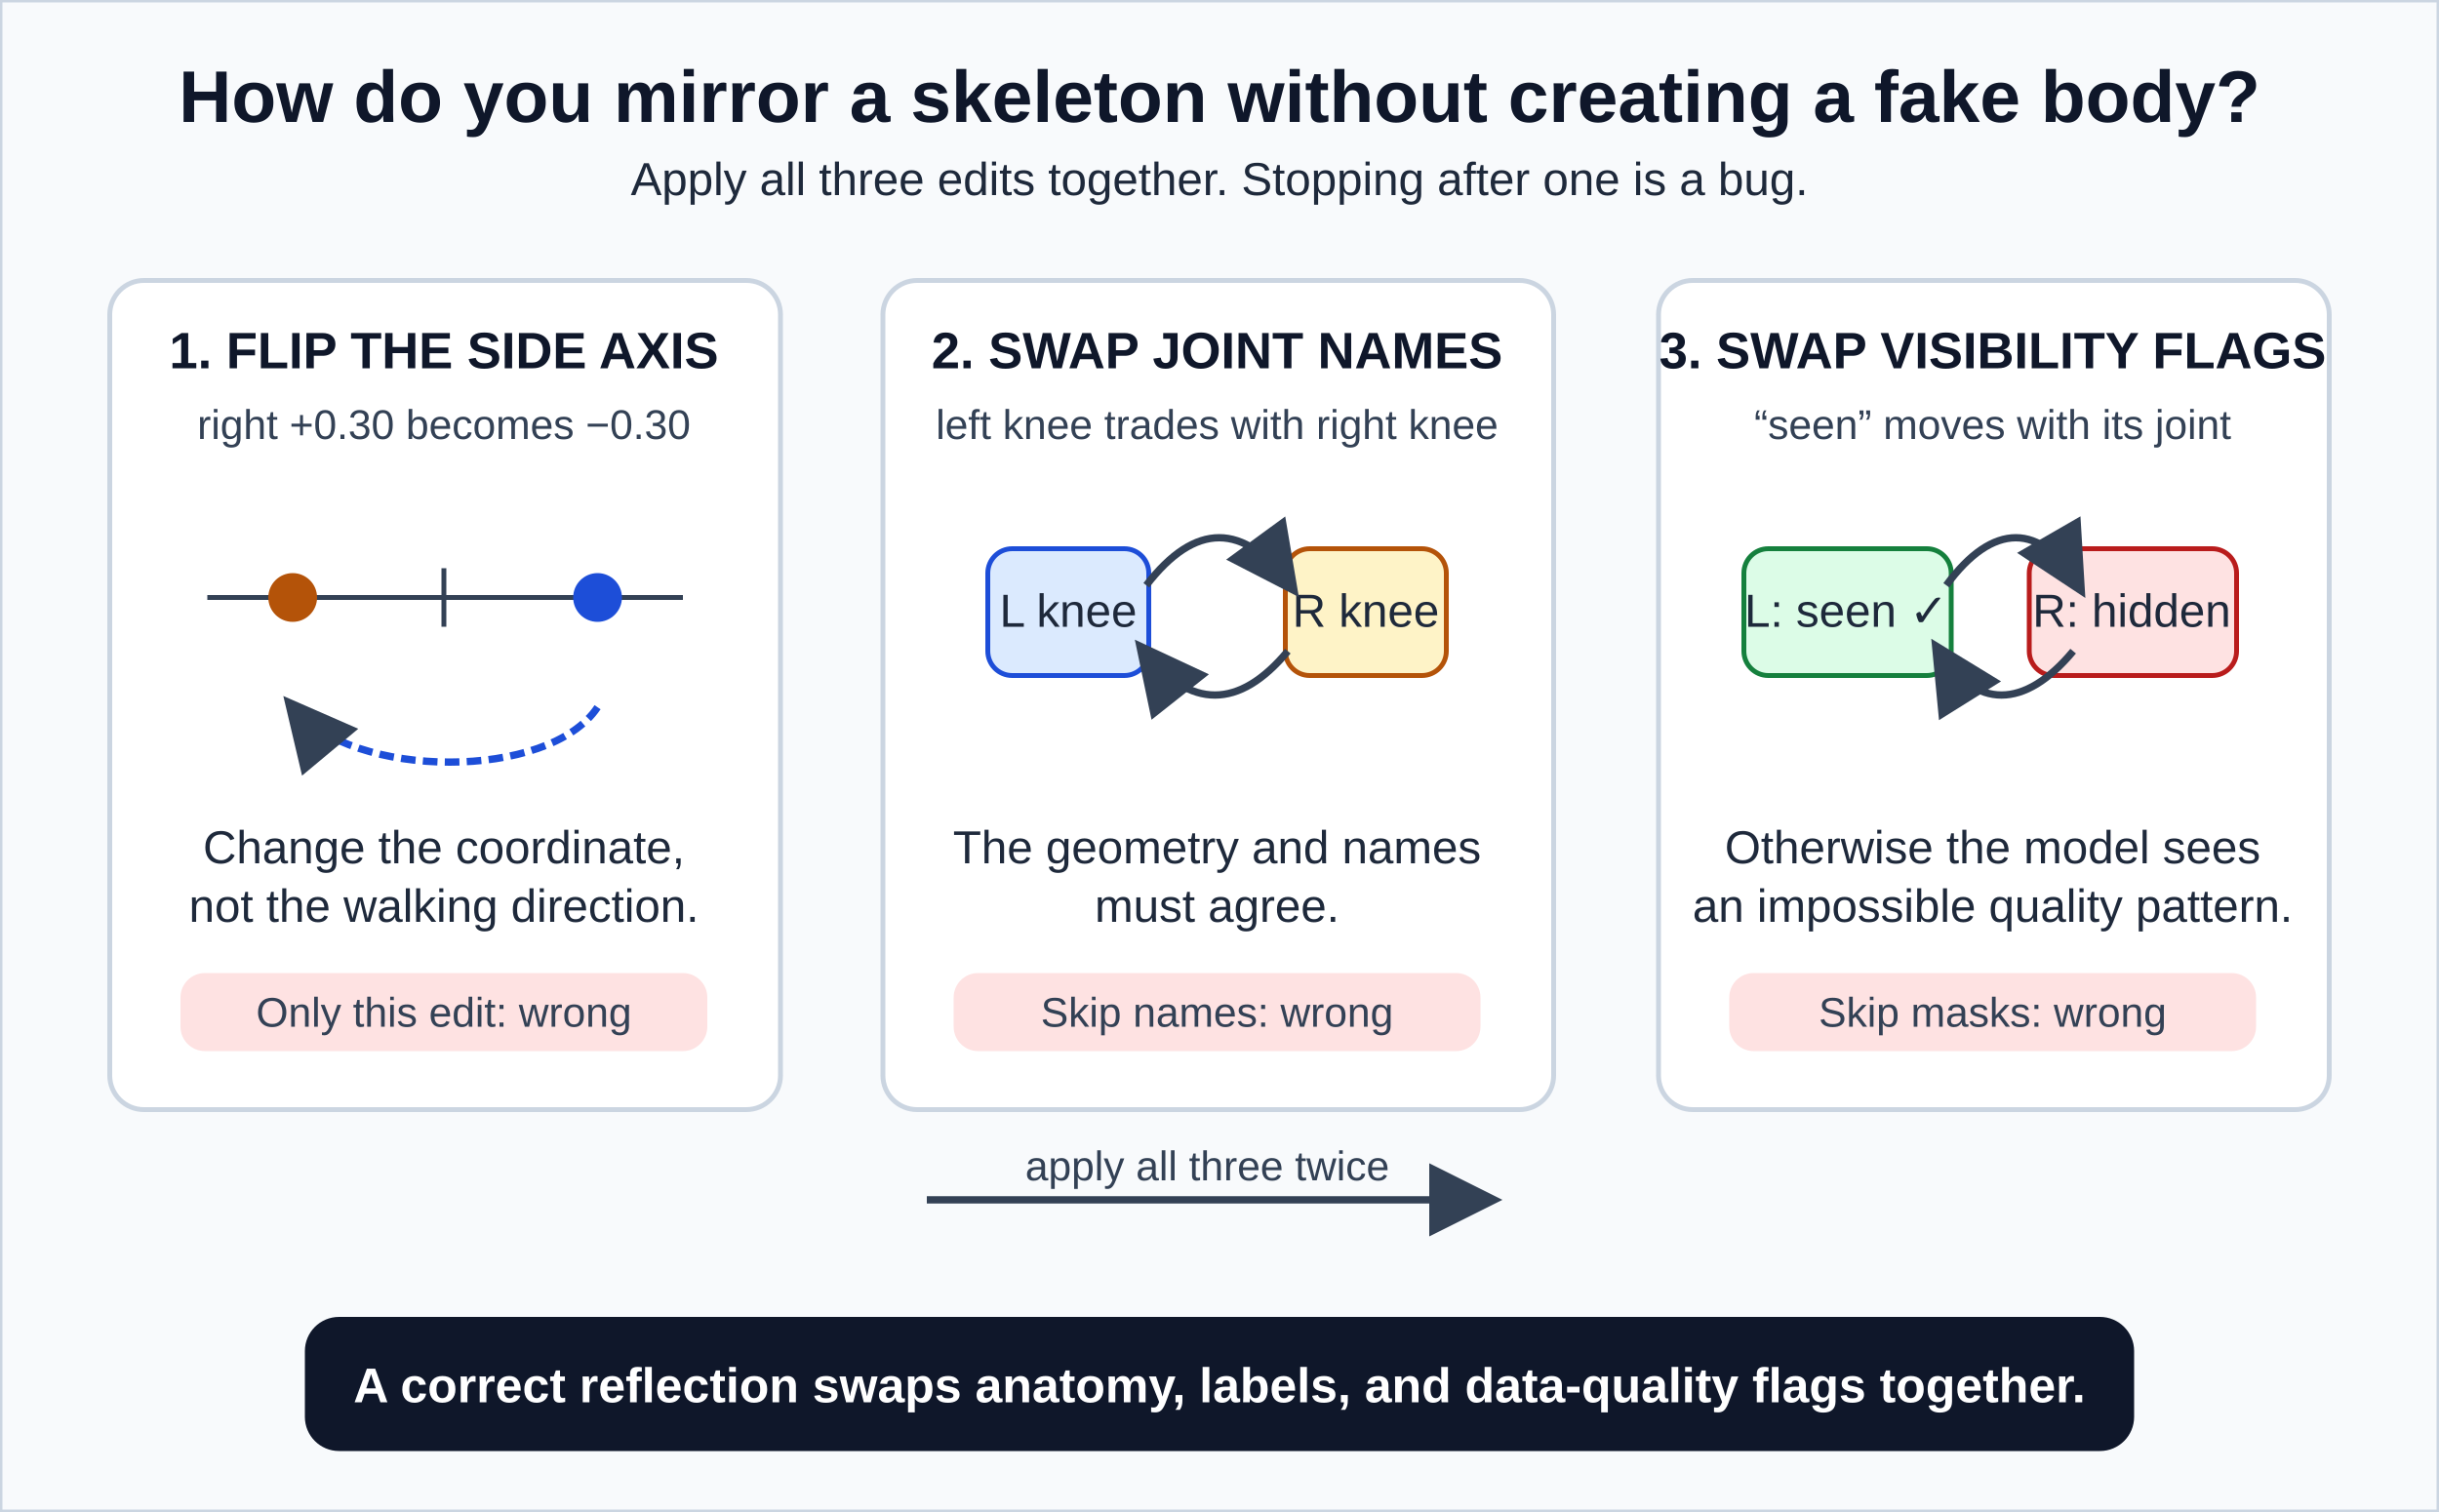
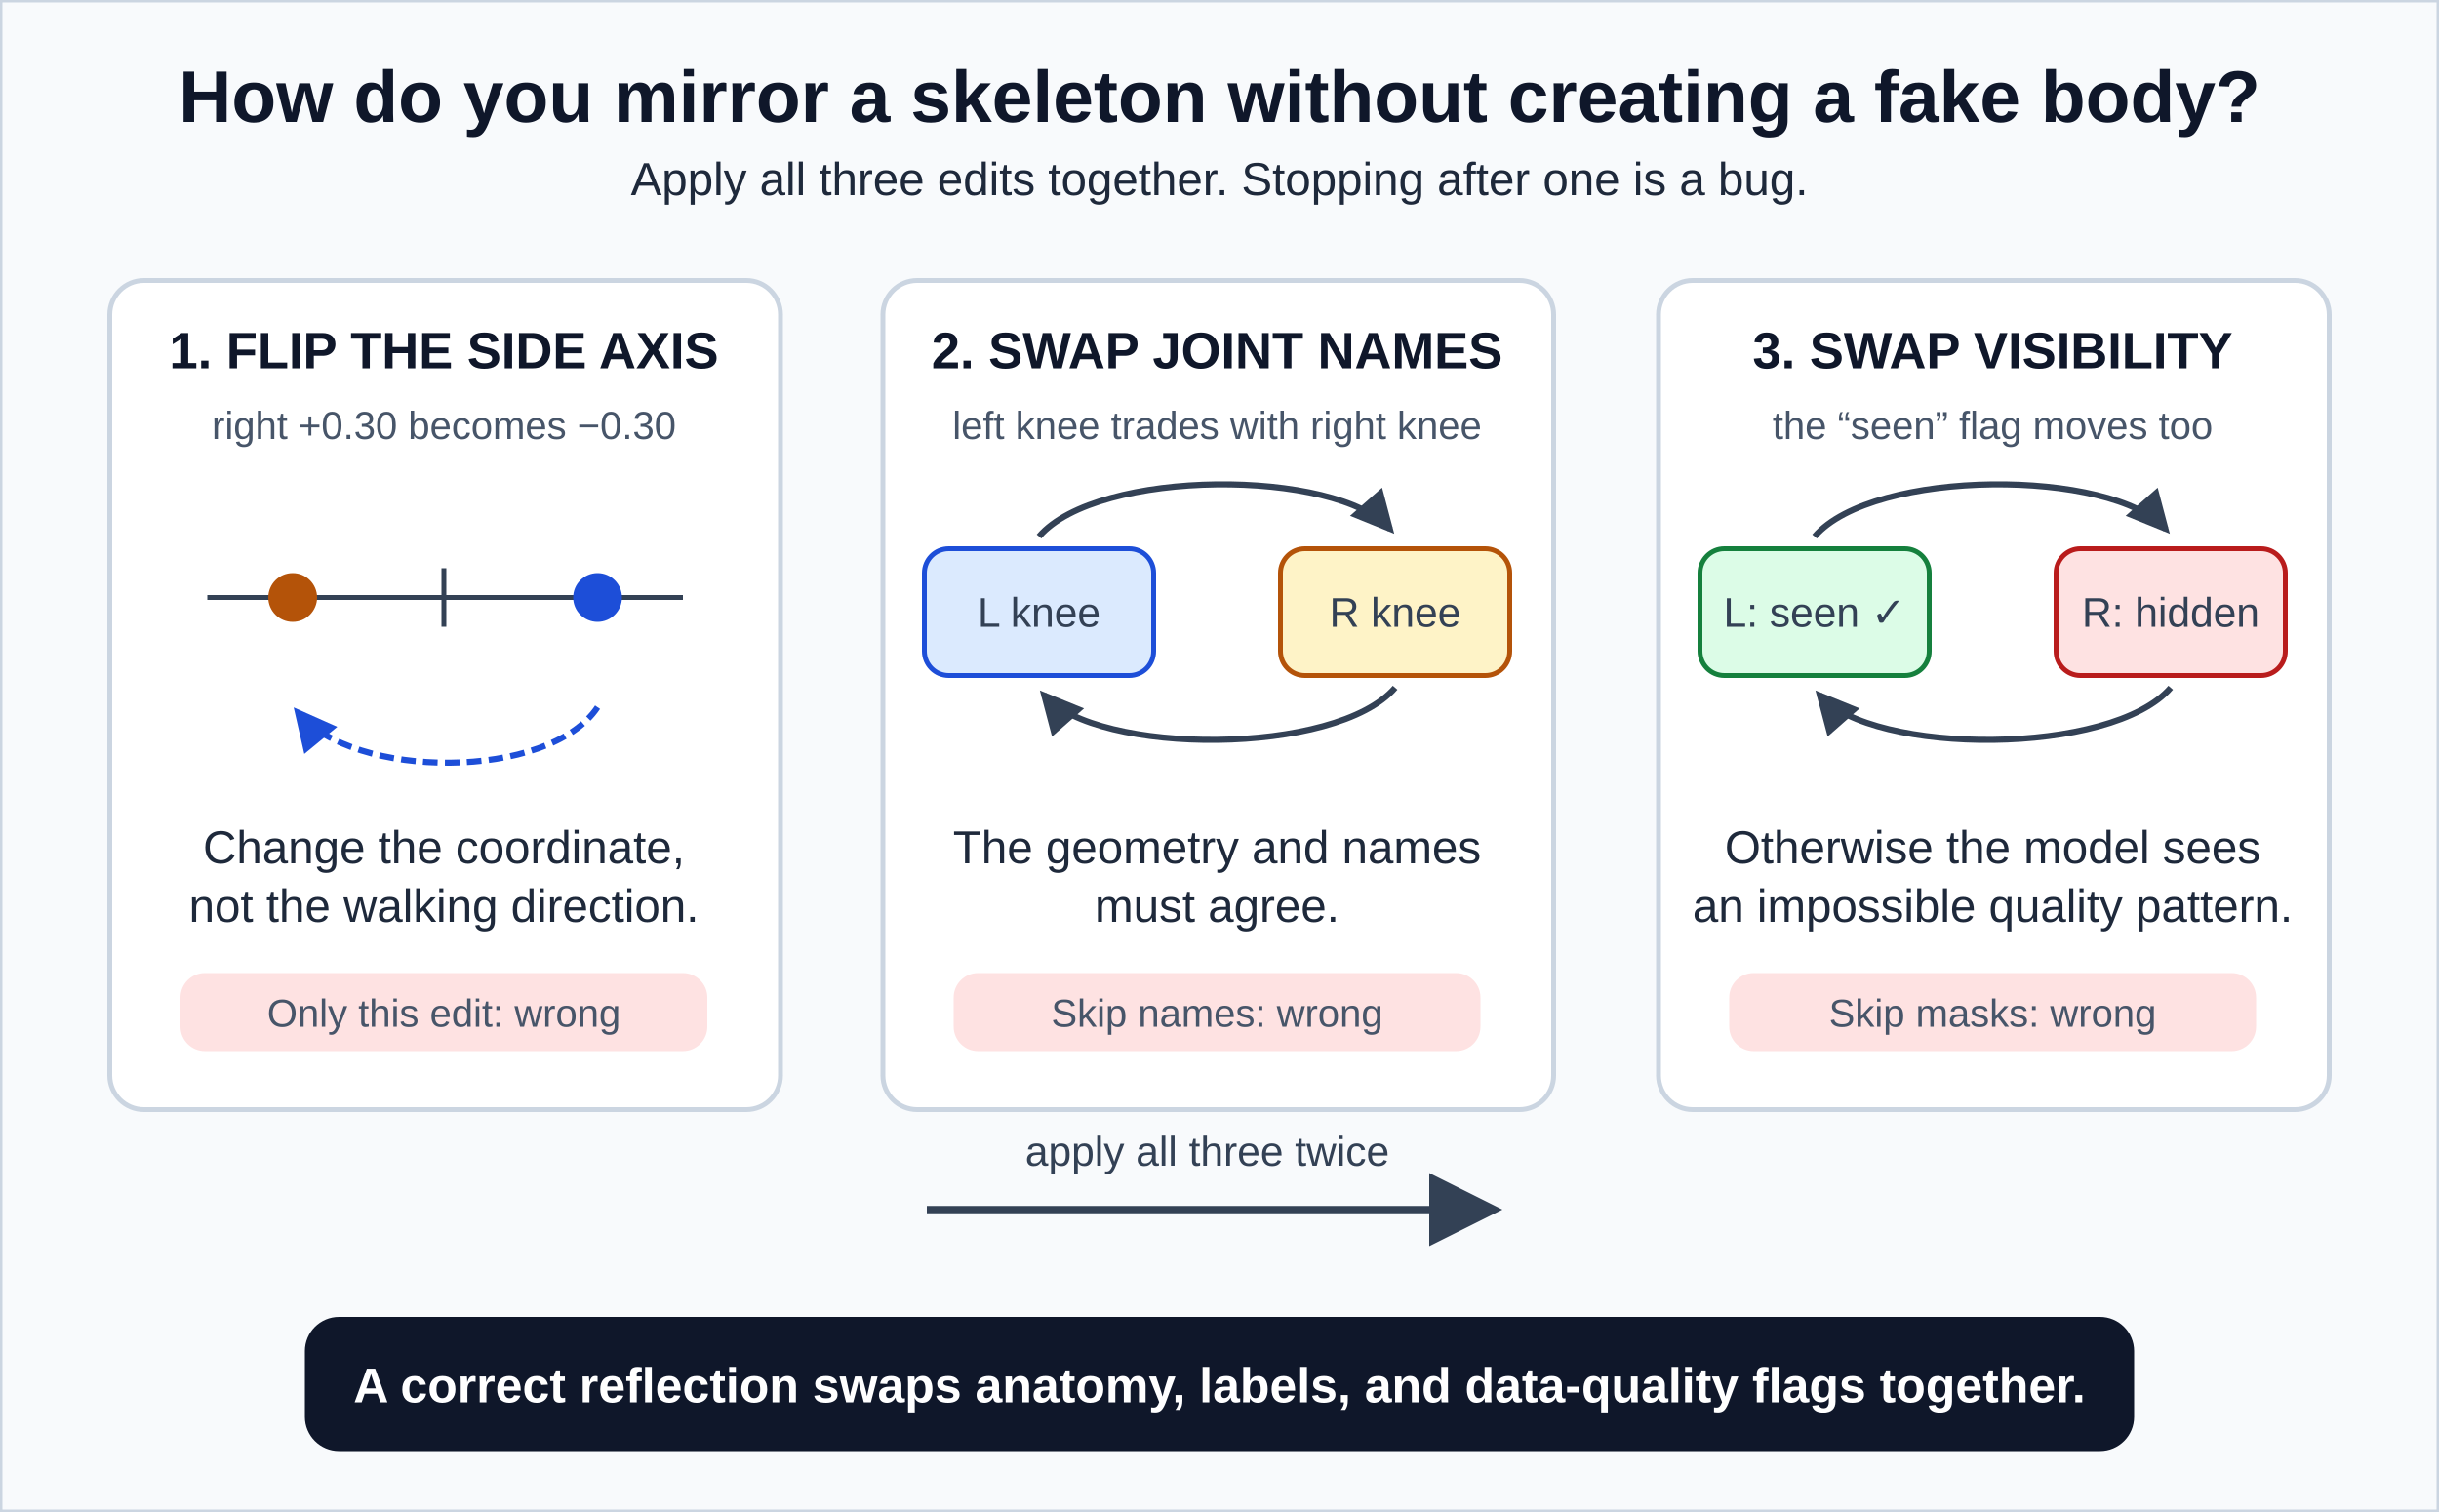
<svg xmlns="http://www.w3.org/2000/svg" width="1000" height="620" viewBox="0 0 1000 620" role="img" aria-labelledby="title desc">
  <defs>
-     <style>.t{font:700 30px Arial,sans-serif;fill:#0f172a}.h{font:700 21px Arial,sans-serif;fill:#0f172a}.b{font:400 19px Arial,sans-serif;fill:#1e293b}.s{font:400 17px Arial,sans-serif;fill:#334155}.w{font:700 20px Arial,sans-serif;fill:#fff}</style>
+     <style>.t{font:700 30px Arial,sans-serif;fill:#0f172a}.h{font:700 21px Arial,sans-serif;fill:#0f172a}.b{font:400 19px Arial,sans-serif;fill:#1e293b}.s{font:400 17px Arial,sans-serif;fill:#334155}.m{font:400 16px Arial,sans-serif;fill:#475569}.w{font:700 20px Arial,sans-serif;fill:#fff}</style>
    <marker id="a" markerWidth="10" markerHeight="10" refX="8" refY="5" orient="auto">
      <path d="M0 0 L10 5 L0 10 Z" fill="#334155" />
+     </marker>
+     <marker id="sw" markerWidth="7" markerHeight="7" refX="6" refY="3.5" orient="auto">
+       <path d="M0 0 L7 3.5 L0 7 Z" fill="#334155" />
+     </marker>
+     <marker id="ab" markerWidth="7" markerHeight="7" refX="6" refY="3.5" orient="auto">
+       <path d="M0 0 L7 3.5 L0 7 Z" fill="#1d4ed8" />
    </marker>
  </defs>
  <rect width="1000" height="620" fill="#f8fafc" />
  <rect x=".5" y=".5" width="999" height="619" fill="none" stroke="#cbd5e1" />
  <text x="500" y="50" text-anchor="middle" class="t">How do you mirror a skeleton without creating a fake body?</text>
  <text x="500" y="80" text-anchor="middle" class="b">Apply all three edits together. Stopping after one is a bug.</text>
  <g>
    <rect x="45" y="115" width="275" height="340" rx="14" fill="#fff" stroke="#cbd5e1" stroke-width="2" />
    <text x="182" y="151" text-anchor="middle" class="h">1. FLIP THE SIDE AXIS</text>
-     <text x="182" y="180" text-anchor="middle" class="s">right +0.30 becomes −0.30</text>
+     <text x="182" y="180" text-anchor="middle" class="m">right +0.30 becomes −0.30</text>
    <path d="M85 245 H280" stroke="#334155" stroke-width="2" />
    <path d="M182 233 V257" stroke="#334155" stroke-width="2" />
    <circle cx="245" cy="245" r="10" fill="#1d4ed8" />
-     <path d="M245 290 C225 320 145 320 120 290" fill="none" stroke="#1d4ed8" stroke-width="3" stroke-dasharray="6 3" marker-end="url(#a)" />
    <circle cx="120" cy="245" r="10" fill="#b45309" />
+     <path d="M245 290 C225 320 145 320 122 292" fill="none" stroke="#1d4ed8" stroke-width="2.5" stroke-dasharray="6 3" marker-end="url(#ab)" />
    <text x="182" y="354" text-anchor="middle" class="b">Change the coordinate,</text>
    <text x="182" y="378" text-anchor="middle" class="b">not the walking direction.</text>
    <rect x="74" y="399" width="216" height="32" rx="10" fill="#fee2e2" />
-     <text x="182" y="421" text-anchor="middle" class="s">Only this edit: wrong</text>
+     <text x="182" y="421" text-anchor="middle" class="m">Only this edit: wrong</text>
  </g>
  <g>
    <rect x="362" y="115" width="275" height="340" rx="14" fill="#fff" stroke="#cbd5e1" stroke-width="2" />
    <text x="499" y="151" text-anchor="middle" class="h">2. SWAP JOINT NAMES</text>
-     <text x="499" y="180" text-anchor="middle" class="s">left knee trades with right knee</text>
-     <rect x="405" y="225" width="66" height="52" rx="10" fill="#dbeafe" stroke="#1d4ed8" stroke-width="2" />
-     <text x="438" y="257" text-anchor="middle" class="b">L knee</text>
-     <rect x="527" y="225" width="66" height="52" rx="10" fill="#fef3c7" stroke="#b45309" stroke-width="2" />
-     <text x="560" y="257" text-anchor="middle" class="b">R knee</text>
-     <path d="M470 240 C490 214 510 214 529 240" fill="none" stroke="#334155" stroke-width="3" marker-end="url(#a)" />
-     <path d="M528 267 C508 291 488 291 469 267" fill="none" stroke="#334155" stroke-width="3" marker-end="url(#a)" />
+     <text x="499" y="180" text-anchor="middle" class="m">left knee trades with right knee</text>
+     <rect x="379" y="225" width="94" height="52" rx="10" fill="#dbeafe" stroke="#1d4ed8" stroke-width="2" />
+     <text x="426" y="257" text-anchor="middle" class="s">L knee</text>
+     <rect x="525" y="225" width="94" height="52" rx="10" fill="#fef3c7" stroke="#b45309" stroke-width="2" />
+     <text x="572" y="257" text-anchor="middle" class="s">R knee</text>
+     <path d="M426 220 C450 192 548 192 570 217" fill="none" stroke="#334155" stroke-width="2.5" marker-end="url(#sw)" />
+     <path d="M572 282 C548 310 450 310 428 285" fill="none" stroke="#334155" stroke-width="2.5" marker-end="url(#sw)" />
    <text x="499" y="354" text-anchor="middle" class="b">The geometry and names</text>
    <text x="499" y="378" text-anchor="middle" class="b">must agree.</text>
    <rect x="391" y="399" width="216" height="32" rx="10" fill="#fee2e2" />
-     <text x="499" y="421" text-anchor="middle" class="s">Skip names: wrong</text>
+     <text x="499" y="421" text-anchor="middle" class="m">Skip names: wrong</text>
  </g>
  <g>
    <rect x="680" y="115" width="275" height="340" rx="14" fill="#fff" stroke="#cbd5e1" stroke-width="2" />
-     <text x="817" y="151" text-anchor="middle" class="h">3. SWAP VISIBILITY FLAGS</text>
-     <text x="817" y="180" text-anchor="middle" class="s">“seen” moves with its joint</text>
-     <rect x="715" y="225" width="85" height="52" rx="10" fill="#dcfce7" stroke="#15803d" stroke-width="2" />
-     <text x="757" y="257" text-anchor="middle" class="b">L: seen ✓</text>
-     <rect x="832" y="225" width="85" height="52" rx="10" fill="#fee2e2" stroke="#b91c1c" stroke-width="2" />
-     <text x="874" y="257" text-anchor="middle" class="b">R: hidden</text>
-     <path d="M798 240 C817 214 837 214 852 240" fill="none" stroke="#334155" stroke-width="3" marker-end="url(#a)" />
-     <path d="M850 267 C830 291 810 291 795 267" fill="none" stroke="#334155" stroke-width="3" marker-end="url(#a)" />
+     <text x="817" y="151" text-anchor="middle" class="h">3. SWAP VISIBILITY</text>
+     <text x="817" y="180" text-anchor="middle" class="m">the “seen” flag moves too</text>
+     <rect x="697" y="225" width="94" height="52" rx="10" fill="#dcfce7" stroke="#15803d" stroke-width="2" />
+     <text x="744" y="257" text-anchor="middle" class="s">L: seen ✓</text>
+     <rect x="843" y="225" width="94" height="52" rx="10" fill="#fee2e2" stroke="#b91c1c" stroke-width="2" />
+     <text x="890" y="257" text-anchor="middle" class="s">R: hidden</text>
+     <path d="M744 220 C768 192 866 192 888 217" fill="none" stroke="#334155" stroke-width="2.5" marker-end="url(#sw)" />
+     <path d="M890 282 C866 310 768 310 746 285" fill="none" stroke="#334155" stroke-width="2.5" marker-end="url(#sw)" />
    <text x="817" y="354" text-anchor="middle" class="b">Otherwise the model sees</text>
    <text x="817" y="378" text-anchor="middle" class="b">an impossible quality pattern.</text>
    <rect x="709" y="399" width="216" height="32" rx="10" fill="#fee2e2" />
-     <text x="817" y="421" text-anchor="middle" class="s">Skip masks: wrong</text>
+     <text x="817" y="421" text-anchor="middle" class="m">Skip masks: wrong</text>
  </g>
-   <path d="M380 492 H610" stroke="#334155" stroke-width="3" marker-end="url(#a)" />
-   <text x="495" y="484" text-anchor="middle" class="s">apply all three twice</text>
+   <text x="495" y="478" text-anchor="middle" class="s">apply all three twice</text>
+   <path d="M380 496 H610" stroke="#334155" stroke-width="3" marker-end="url(#a)" />
  <rect x="125" y="540" width="750" height="55" rx="14" fill="#0f172a" />
  <text x="500" y="575" text-anchor="middle" class="w">A correct reflection swaps anatomy, labels, and data-quality flags together.</text>
</svg>
